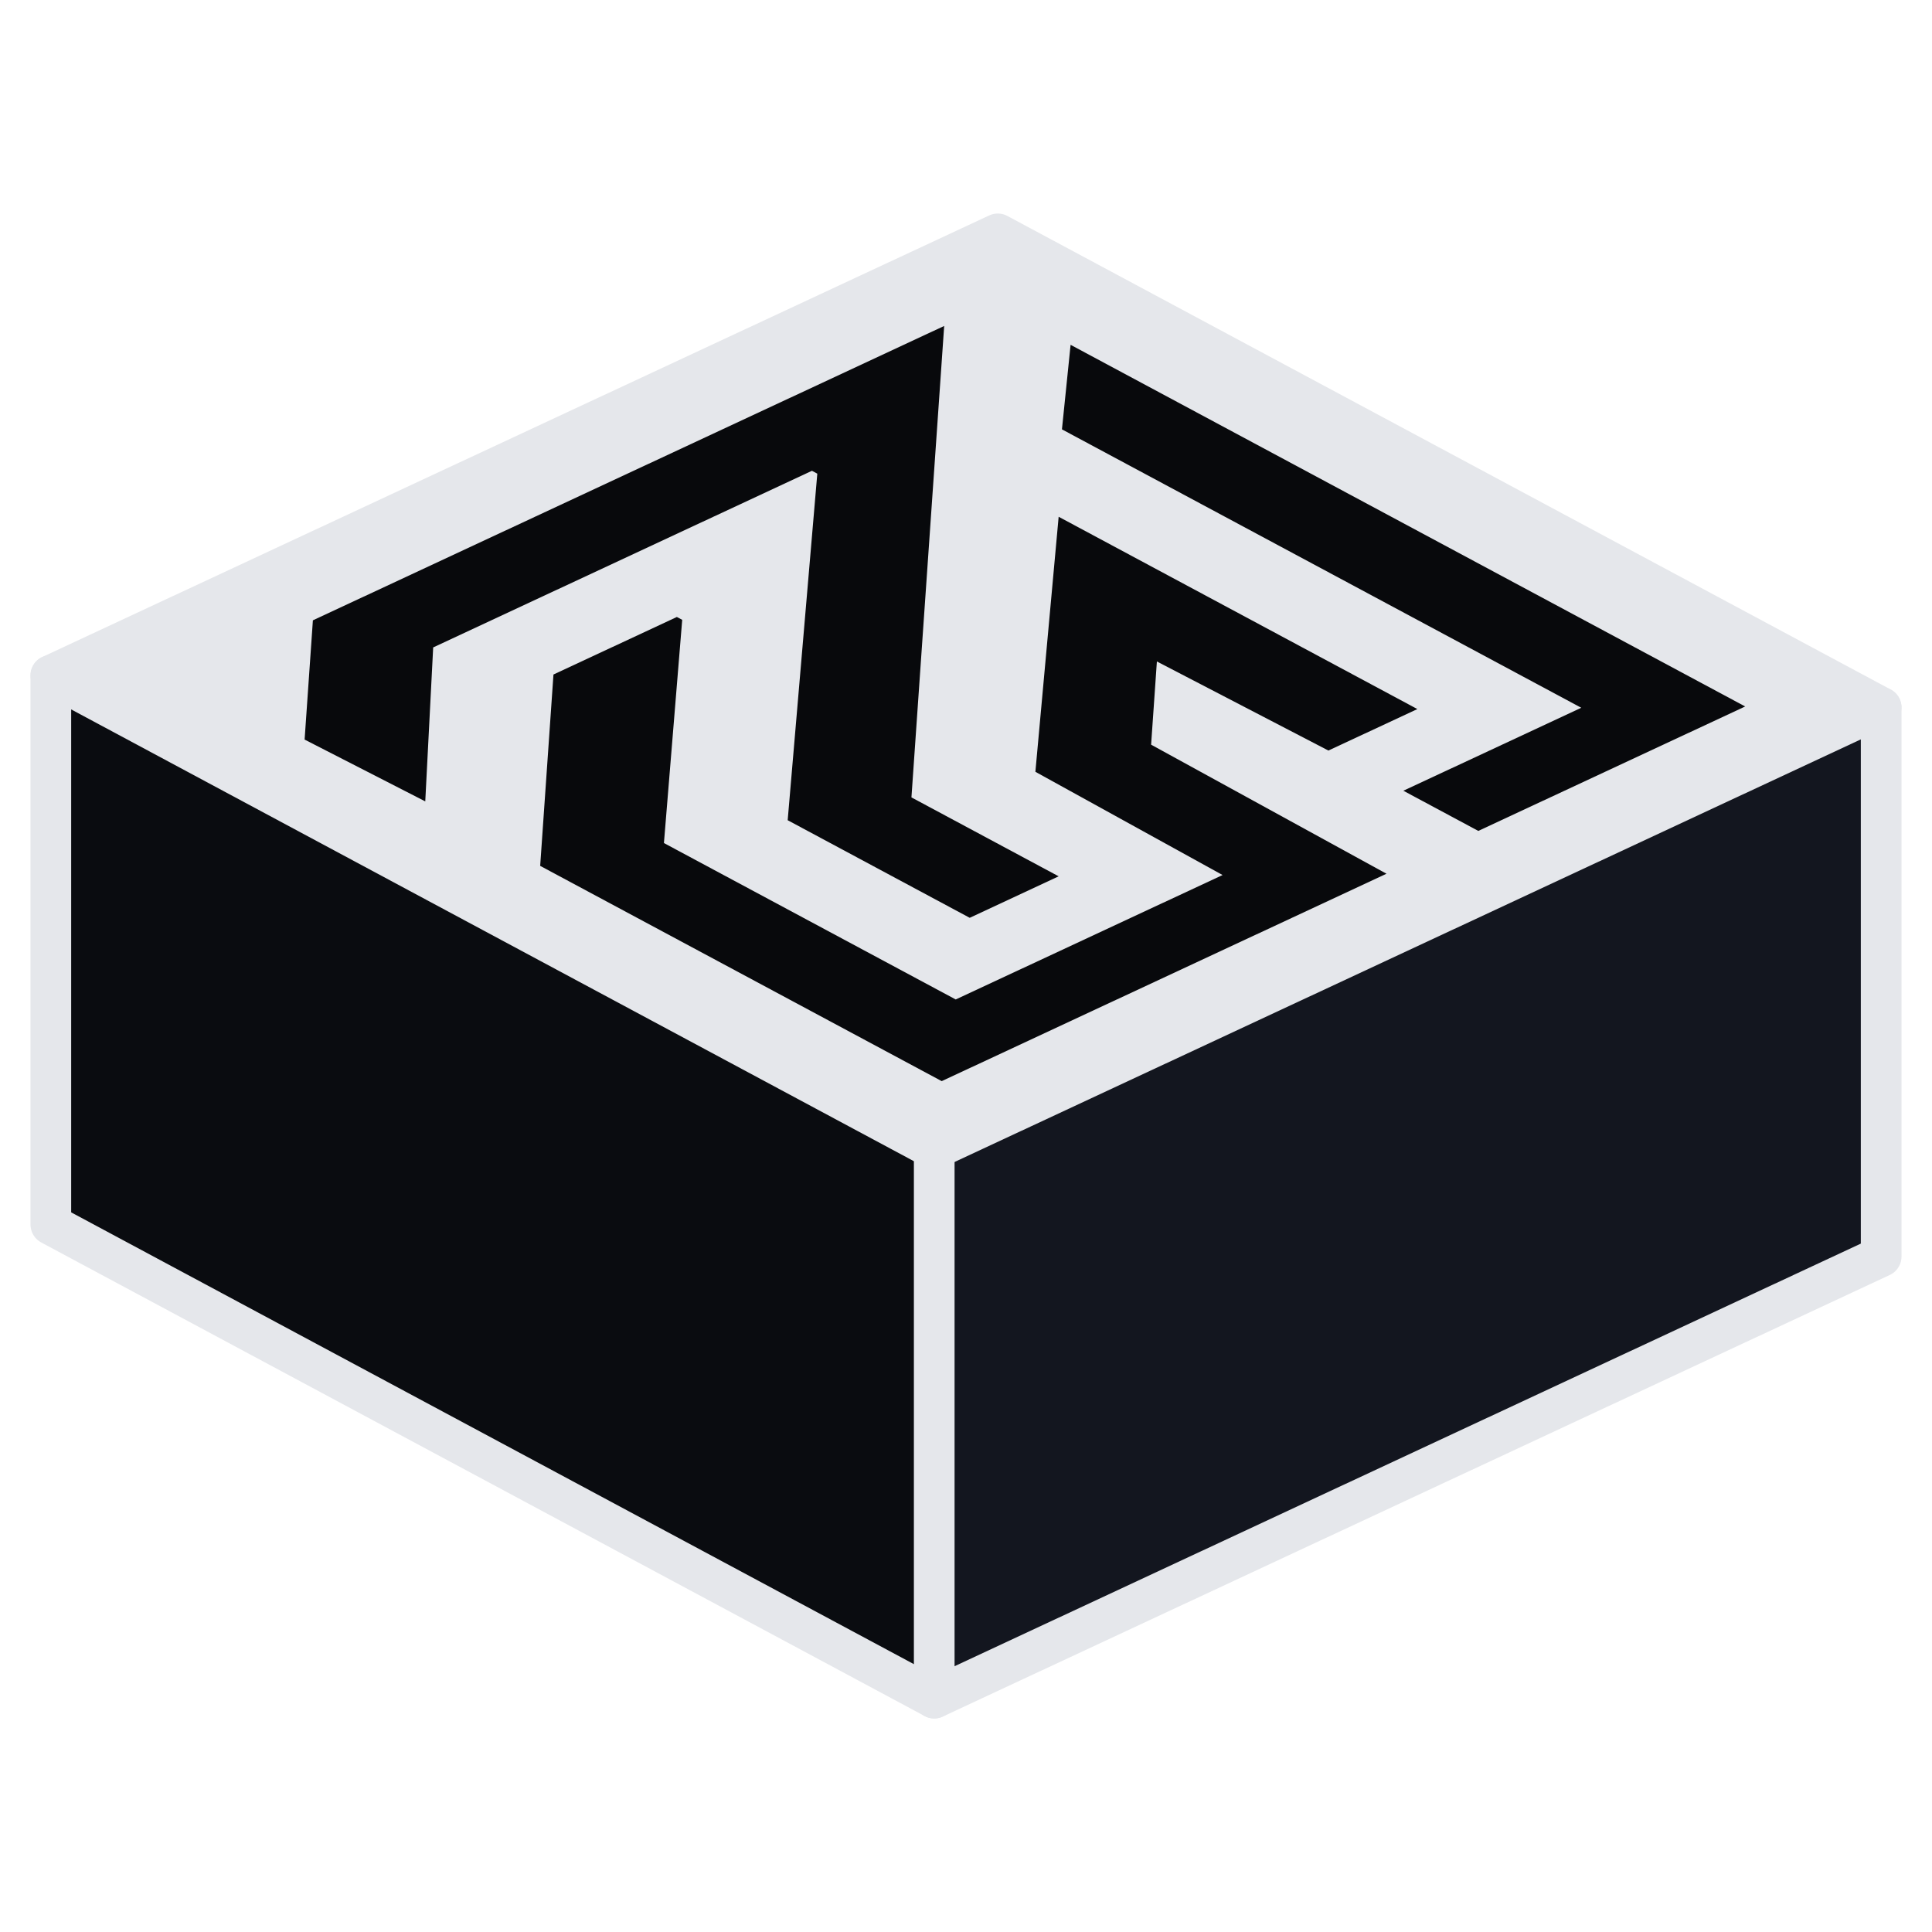
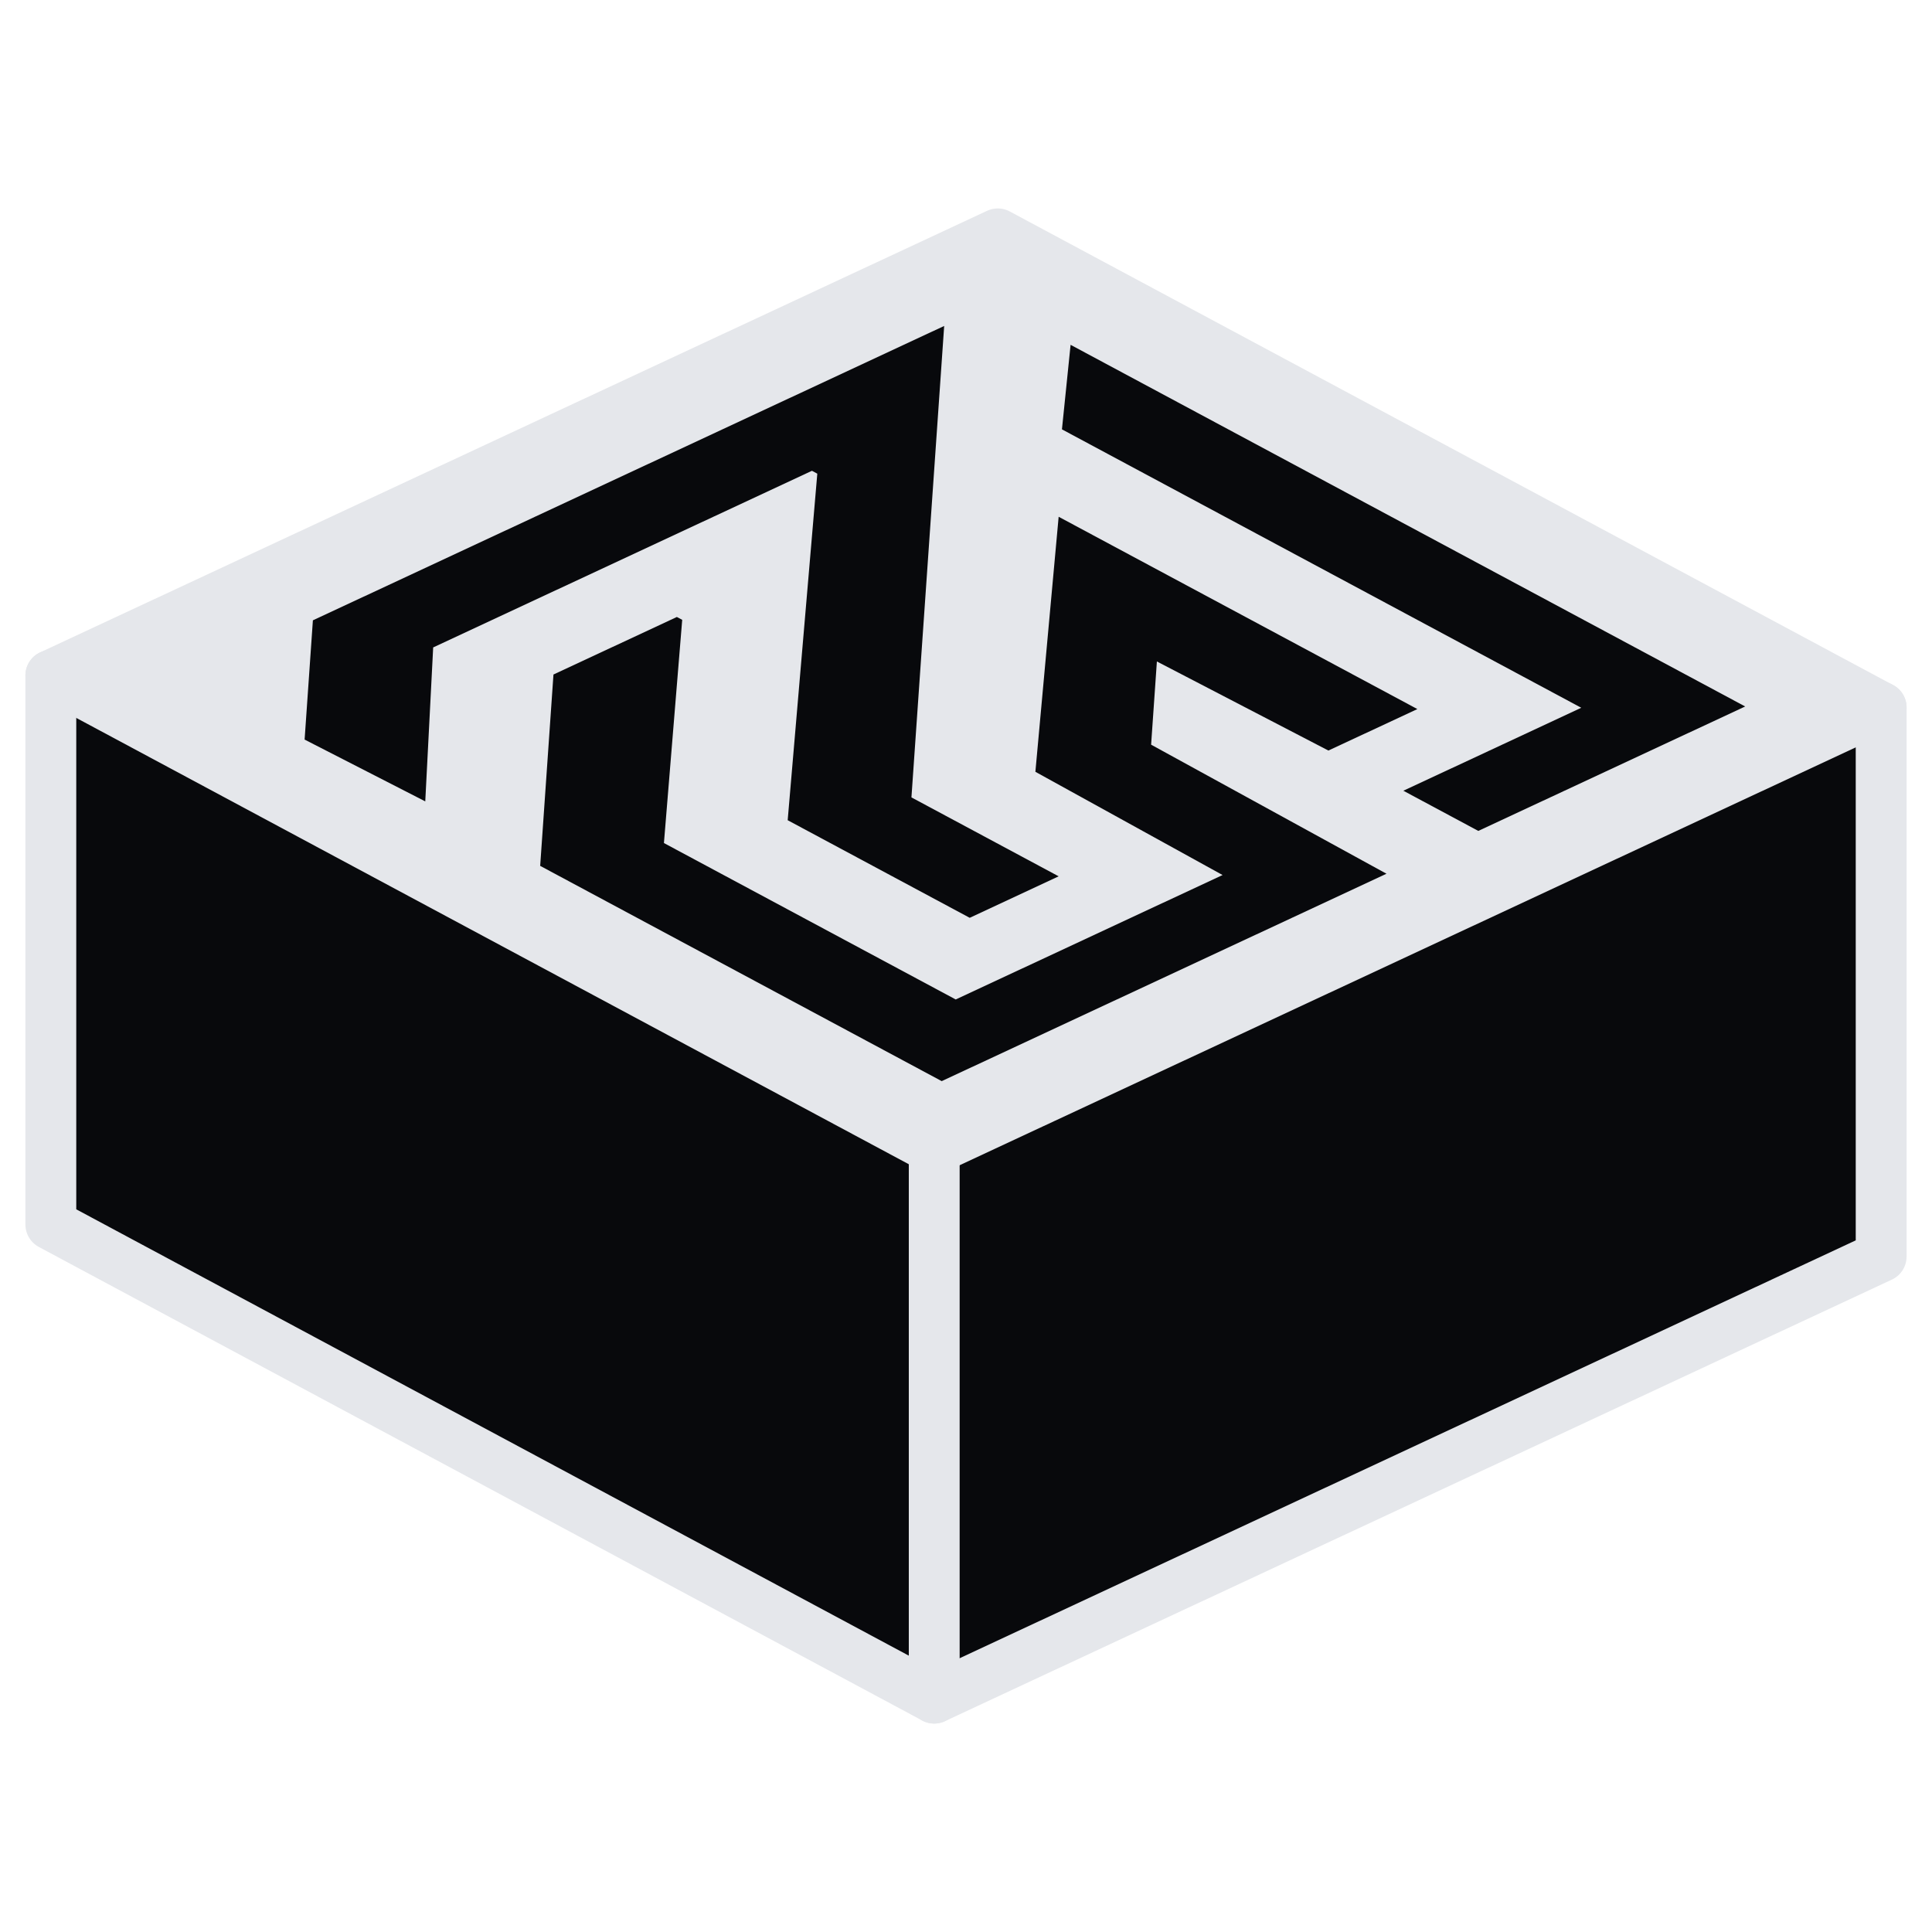
<svg xmlns="http://www.w3.org/2000/svg" viewBox="120 -12 760 760" width="100%" height="100%" shape-rendering="geometricPrecision">
  <defs>
    <style>
      .cube-edge {
        fill: none;
        stroke: #E5E7EB;
-         stroke-width: 16;
+         stroke-width: 20;
        stroke-linecap: round;
        stroke-linejoin: round;
      }
    </style>
  </defs>
-   <path d="M140 253.7 L487.5 440 L487.5 656 L140 469.7 Z" fill="#0A0C10" />
-   <path d="M487.5 440 L860 266.3 L860 482.3 L487.5 656 Z" fill="#13161F" />
+   <path d="M140 253.7 L487.5 440 L487.5 656 L140 469.7 Z" fill="#08090C" />
+   <path d="M487.5 440 L860 266.3 L860 482.3 L487.5 656 Z" fill="#08090C" />
  <path d="M512.5 80 L860 266.3 L487.5 440 L140 253.7 Z" fill="#08090C" />
  <g transform="matrix(.3475 .1863 -.3725 .1737 512.5 80)">
    <g transform="scale(3.030303)">
      <path fill="#E5E7EB" fill-rule="evenodd" clip-rule="evenodd" d="M1 0H330V330H1Z M116 87 207 180 278 181V274H169L89 193H87V236L156 305H306V150L217 149 187 119 250 118V87Z M25 42V262L68 305 112 304 56 249V117H58L182 243H250V212H195Z M54 25 84 56H278V118H306V25Z" />
    </g>
  </g>
  <path class="cube-edge" d="M512.5 80 L860 266.3 L860 482.3 L487.5 656 L140 469.7 L140 253.7 Z" />
  <path class="cube-edge" d="M487.5 440 L487.5 656" />
  <path class="cube-edge" d="M140 253.7 L487.5 440 L860 266.3" />
</svg>
